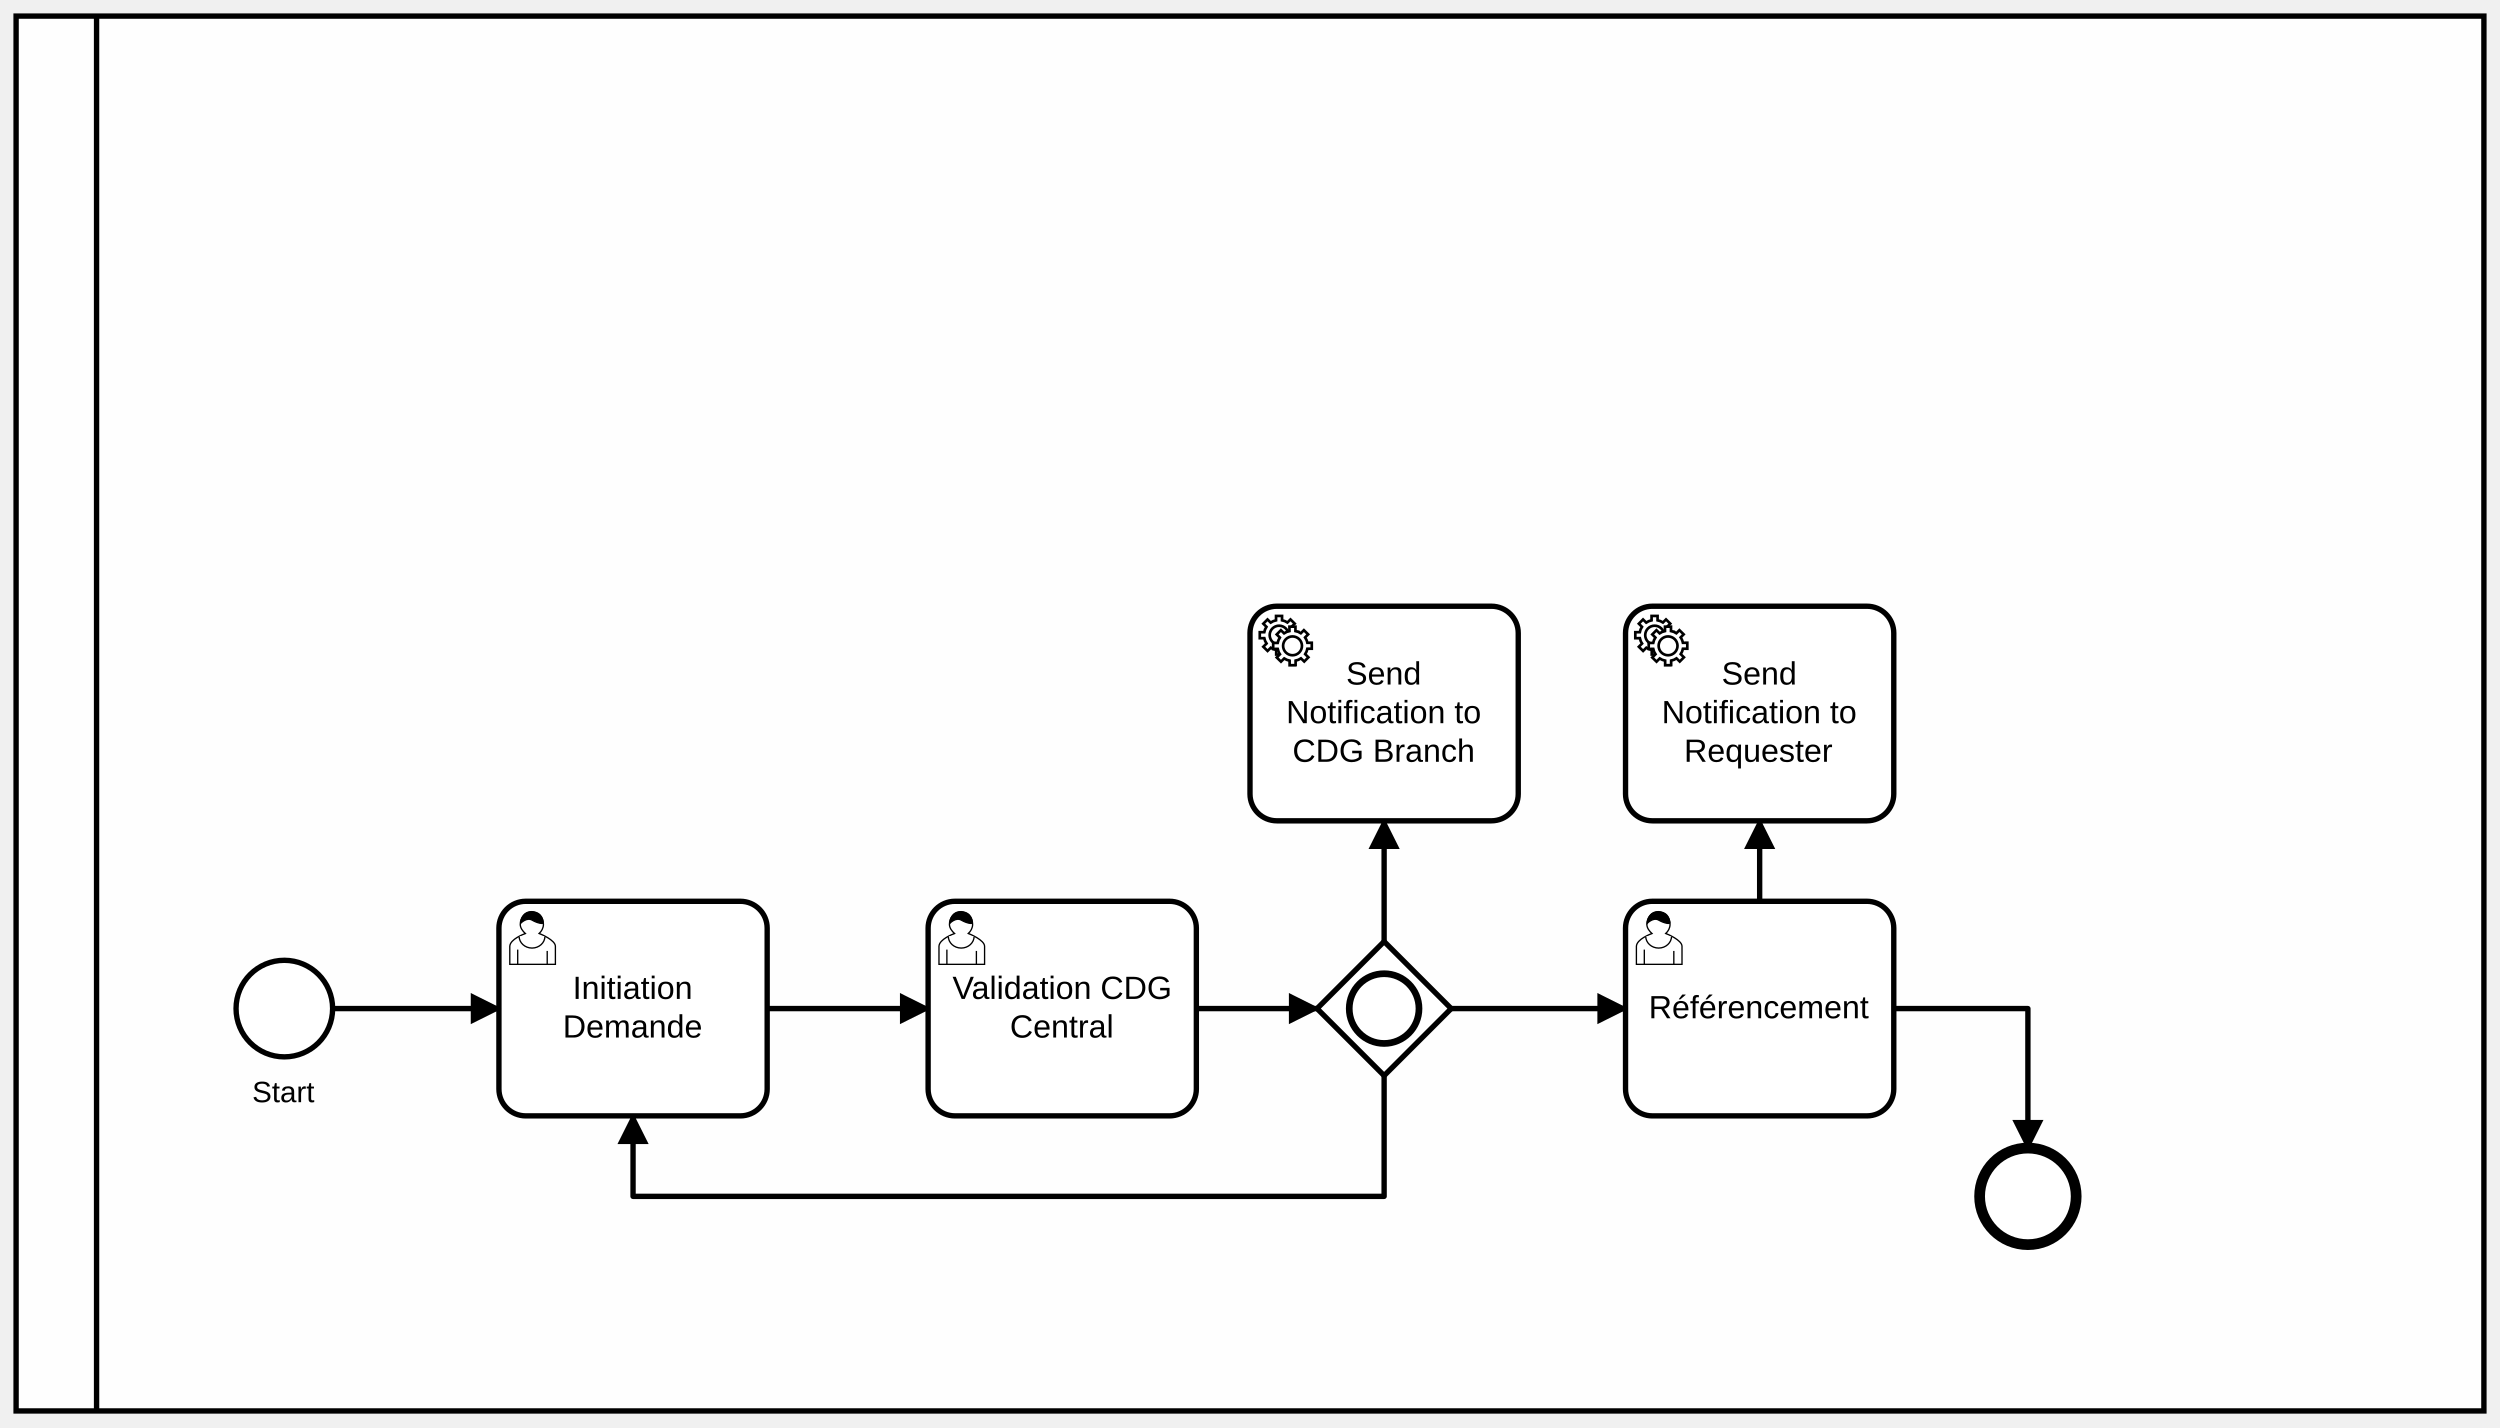
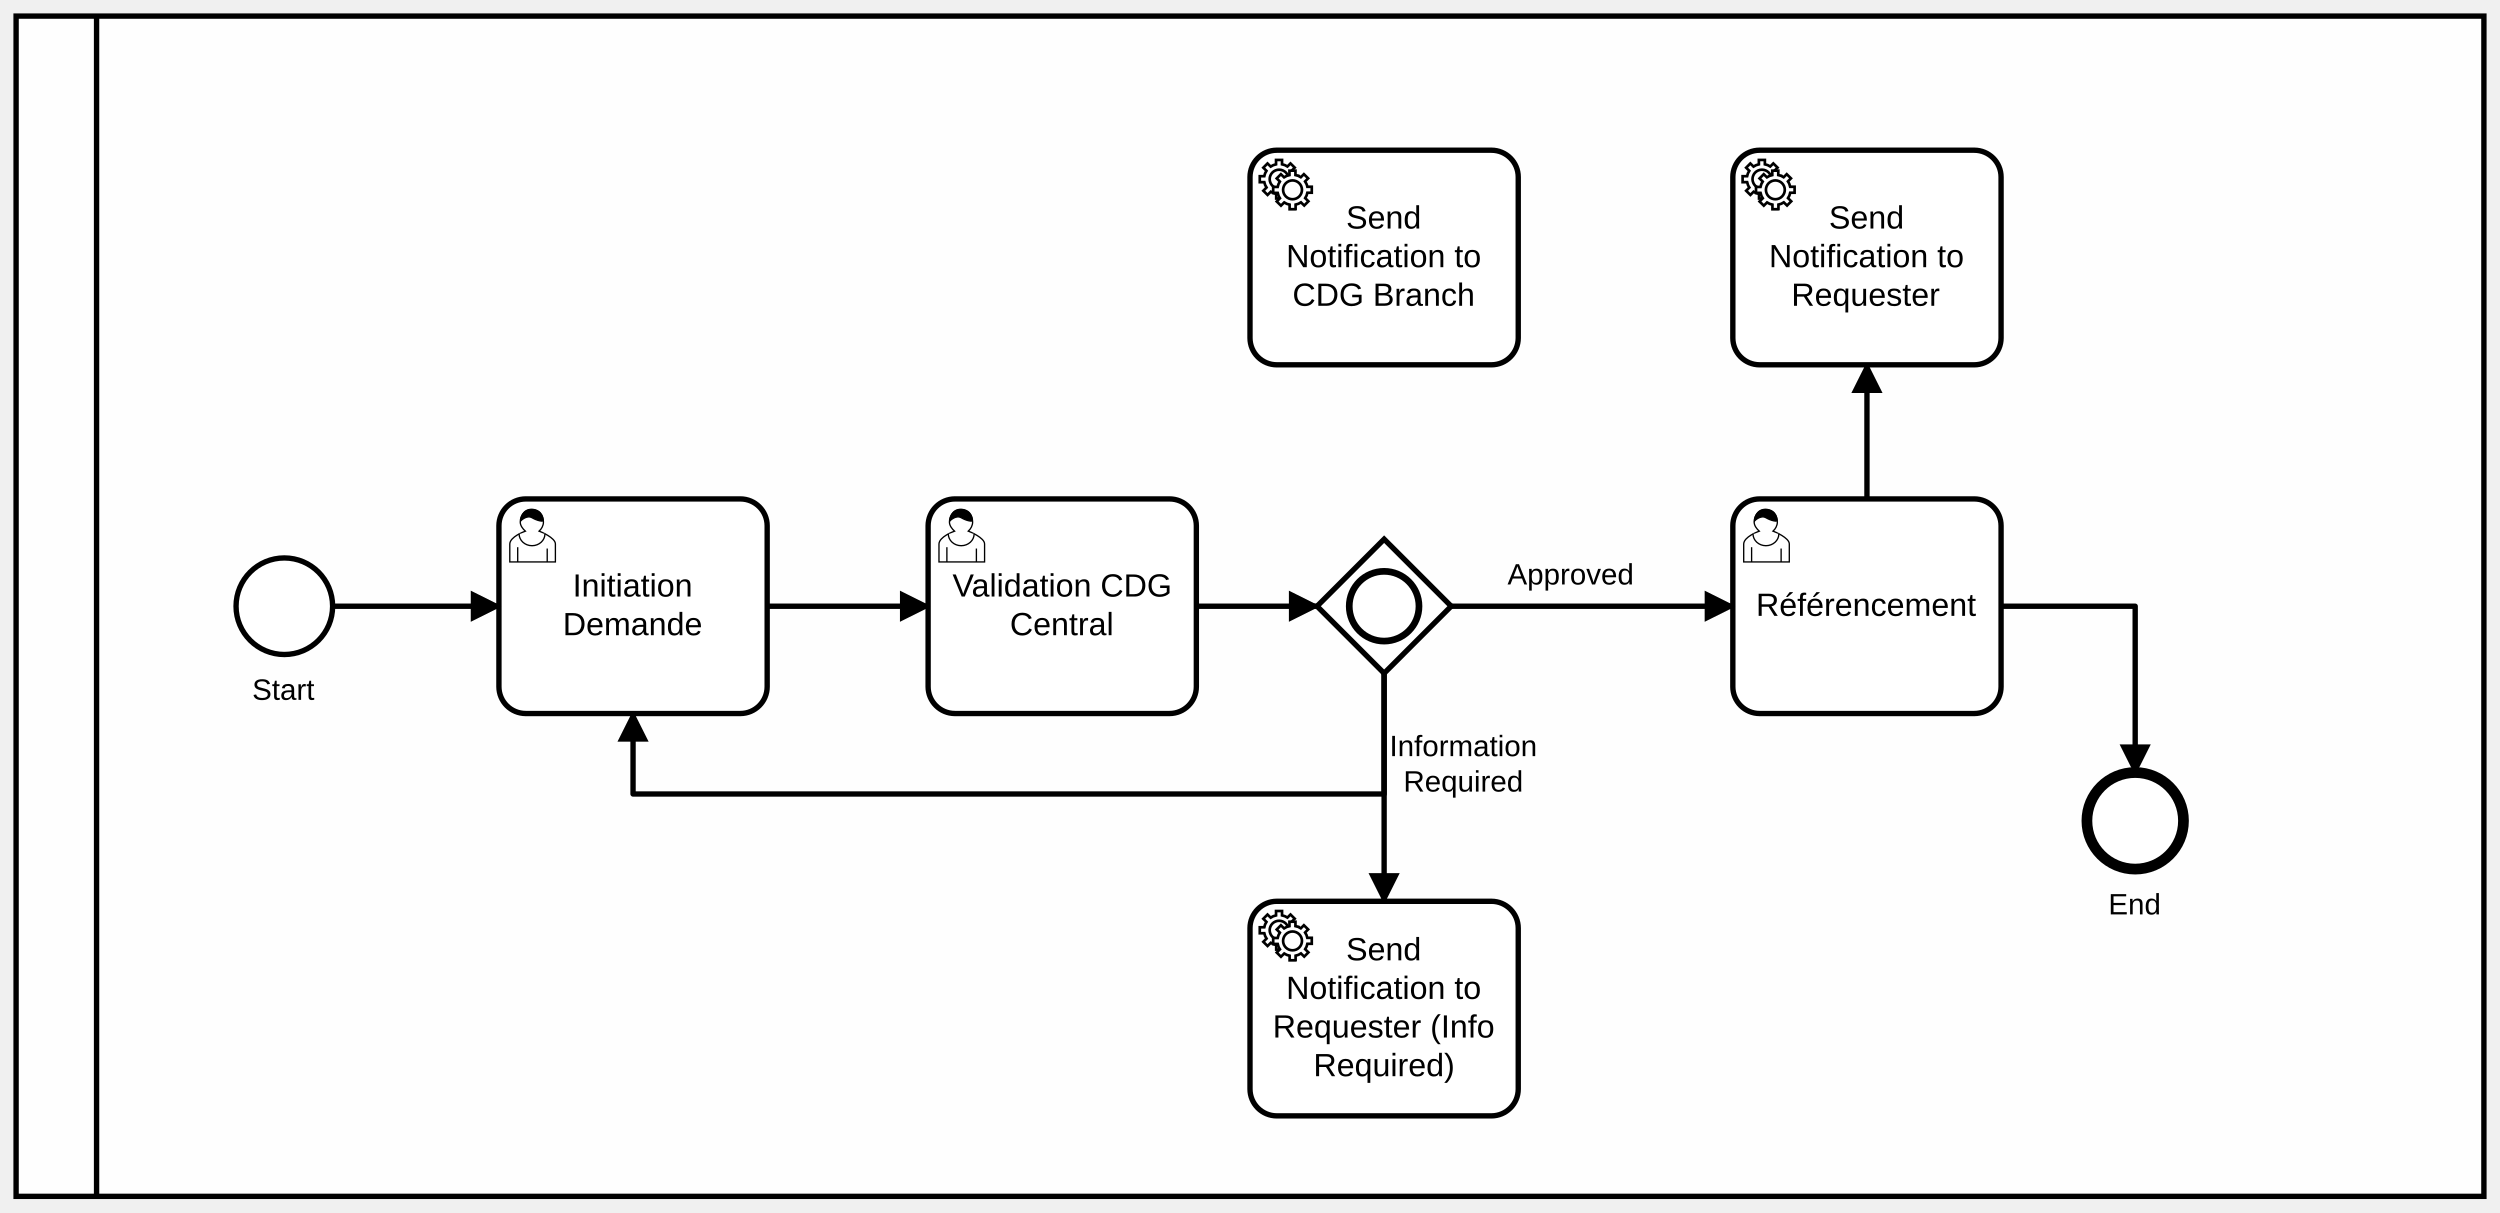
- <svg xmlns="http://www.w3.org/2000/svg" width="932" height="532" viewBox="214 34 932 532" version="1.1">
+ <svg xmlns="http://www.w3.org/2000/svg" width="932" height="452" viewBox="214 184 932 452" version="1.1">
  <defs>
-     <marker id="sequenceflow-end-white-black-2eirhhip8184z8drm7h9twgh2" viewBox="0 0 20 20" refX="11" refY="10" markerWidth="10" markerHeight="10" orient="auto">
+     <marker id="sequenceflow-end-white-black-02pfsnmc8n4466g0ffzdw44at" viewBox="0 0 20 20" refX="11" refY="10" markerWidth="10" markerHeight="10" orient="auto">
      <path d="M 1 5 L 11 10 L 1 15 Z" style="fill: black; stroke-width: 1px; stroke-linecap: round; stroke-dasharray: 10000, 1; stroke: black;" />
    </marker>
  </defs>
  <g class="djs-group">
-     <g class="djs-element djs-shape selected" data-element-id="Participant_17cgbb1" style="display: block;" transform="matrix(1 0 0 1 220 40)">
+     <g class="djs-element djs-shape" data-element-id="Participant_17cgbb1" style="display: block;" transform="matrix(1 0 0 1 220 190)">
      <g class="djs-visual">
-         <rect x="0" y="0" width="920" height="520" rx="0" ry="0" style="stroke: black; stroke-width: 2px; fill: white; fill-opacity: 0.95;" />
-         <polyline points="30,0 30,520 " style="fill: none; stroke: black; stroke-width: 2px;" />
-         <text lineHeight="1.2" class="djs-label" style="font-family: Arial, sans-serif; font-size: 12px; font-weight: normal; fill: black;" transform="matrix(-1.83697e-16 -1 1 -1.83697e-16 0 520)">
-           <tspan x="260" y="18.6" />
+         <rect x="0" y="0" width="920" height="440" rx="0" ry="0" style="stroke: black; stroke-width: 2px; fill: white; fill-opacity: 0.95;" />
+         <polyline points="30,0 30,440 " style="fill: none; stroke: black; stroke-width: 2px;" />
+         <text lineHeight="1.2" class="djs-label" style="font-family: Arial, sans-serif; font-size: 12px; font-weight: normal; fill: black;" transform="matrix(-1.83697e-16 -1 1 -1.83697e-16 0 440)">
+           <tspan x="220" y="18.6" />
        </text>
      </g>
-       <rect x="-6" y="-6" width="932" height="532" class="djs-outline" style="fill: none;" />
-       <rect class="djs-hit djs-hit-click-stroke" x="0" y="0" width="920" height="520" style="fill: none; stroke-opacity: 0; stroke: white; stroke-width: 15px;" />
-       <rect class="djs-hit djs-hit-all" x="0" y="0" width="30" height="520" style="fill: none; stroke-opacity: 0; stroke: white; stroke-width: 15px;" />
+       <rect class="djs-hit djs-hit-click-stroke" x="0" y="0" width="920" height="440" style="fill: none; stroke-opacity: 0; stroke: white; stroke-width: 15px;" />
+       <rect class="djs-hit djs-hit-all" x="0" y="0" width="30" height="440" style="fill: none; stroke-opacity: 0; stroke: white; stroke-width: 15px;" />
+       <rect x="-6" y="-6" width="932" height="452" class="djs-outline" style="fill: none;" />
    </g>
    <g class="djs-children">
      <g class="djs-group">
-         <g class="djs-element djs-connection" data-element-id="Flow_1dafotd" style="display: block;">
-           <g class="djs-visual">
-             <path d="m  730,385L730,340 " style="fill: none; stroke-width: 2px; stroke: black; stroke-linejoin: round; marker-end: url('#sequenceflow-end-white-black-2eirhhip8184z8drm7h9twgh2');" />
-           </g>
-           <polyline points="730,385 730,340 " class="djs-hit djs-hit-stroke" style="fill: none; stroke-opacity: 0; stroke: white; stroke-width: 15px;" />
-           <rect x="724" y="334" width="12" height="57" class="djs-outline" style="fill: none;" />
+         <g class="djs-element djs-connection" data-element-id="Flow_1w9wt3l" style="display: block;">
+           <g class="djs-visual">
+             <path d="m  730,435L730,520 " style="fill: none; stroke-width: 2px; stroke: black; stroke-linejoin: round; marker-end: url('#sequenceflow-end-white-black-02pfsnmc8n4466g0ffzdw44at');" />
+           </g>
+           <polyline points="730,435 730,520 " class="djs-hit djs-hit-stroke" style="fill: none; stroke-opacity: 0; stroke: white; stroke-width: 15px;" />
+           <rect x="724" y="429" width="12" height="97" class="djs-outline" style="fill: none;" />
        </g>
      </g>
      <g class="djs-group">
        <g class="djs-element djs-connection" data-element-id="Flow_0e4debm" style="display: block;">
          <g class="djs-visual">
-             <path d="m  870,370L870,340 " style="fill: none; stroke-width: 2px; stroke: black; stroke-linejoin: round; marker-end: url('#sequenceflow-end-white-black-2eirhhip8184z8drm7h9twgh2');" />
-           </g>
-           <polyline points="870,370 870,340 " class="djs-hit djs-hit-stroke" style="fill: none; stroke-opacity: 0; stroke: white; stroke-width: 15px;" />
-           <rect x="864" y="334" width="12" height="42" class="djs-outline" style="fill: none;" />
+             <path d="m  910,370L910,320 " style="fill: none; stroke-width: 2px; stroke: black; stroke-linejoin: round; marker-end: url('#sequenceflow-end-white-black-02pfsnmc8n4466g0ffzdw44at');" />
+           </g>
+           <polyline points="910,370 910,320 " class="djs-hit djs-hit-stroke" style="fill: none; stroke-opacity: 0; stroke: white; stroke-width: 15px;" />
+           <rect x="904" y="314" width="12" height="62" class="djs-outline" style="fill: none;" />
        </g>
      </g>
      <g class="djs-group">
        <g class="djs-element djs-connection" data-element-id="Flow_0gka79o" style="display: block;">
          <g class="djs-visual">
-             <path d="m  338,410L400,410 " style="fill: none; stroke-width: 2px; stroke: black; stroke-linejoin: round; marker-end: url('#sequenceflow-end-white-black-2eirhhip8184z8drm7h9twgh2');" />
+             <path d="m  338,410L400,410 " style="fill: none; stroke-width: 2px; stroke: black; stroke-linejoin: round; marker-end: url('#sequenceflow-end-white-black-02pfsnmc8n4466g0ffzdw44at');" />
          </g>
          <polyline points="338,410 400,410 " class="djs-hit djs-hit-stroke" style="fill: none; stroke-opacity: 0; stroke: white; stroke-width: 15px;" />
          <rect x="332" y="404" width="74" height="12" class="djs-outline" style="fill: none;" />
        </g>
      </g>
      <g class="djs-group">
        <g class="djs-element djs-connection" data-element-id="Flow_1smbkqr" style="display: block;">
          <g class="djs-visual">
-             <path d="m  500,410L560,410 " style="fill: none; stroke-width: 2px; stroke: black; stroke-linejoin: round; marker-end: url('#sequenceflow-end-white-black-2eirhhip8184z8drm7h9twgh2');" />
+             <path d="m  500,410L560,410 " style="fill: none; stroke-width: 2px; stroke: black; stroke-linejoin: round; marker-end: url('#sequenceflow-end-white-black-02pfsnmc8n4466g0ffzdw44at');" />
          </g>
          <polyline points="500,410 560,410 " class="djs-hit djs-hit-stroke" style="fill: none; stroke-opacity: 0; stroke: white; stroke-width: 15px;" />
          <rect x="494" y="404" width="72" height="12" class="djs-outline" style="fill: none;" />
        </g>
      </g>
      <g class="djs-group">
        <g class="djs-element djs-connection" data-element-id="Flow_047kumw" style="display: block;">
          <g class="djs-visual">
-             <path d="m  660,410L705,410 " style="fill: none; stroke-width: 2px; stroke: black; stroke-linejoin: round; marker-end: url('#sequenceflow-end-white-black-2eirhhip8184z8drm7h9twgh2');" />
+             <path d="m  660,410L705,410 " style="fill: none; stroke-width: 2px; stroke: black; stroke-linejoin: round; marker-end: url('#sequenceflow-end-white-black-02pfsnmc8n4466g0ffzdw44at');" />
          </g>
          <polyline points="660,410 705,410 " class="djs-hit djs-hit-stroke" style="fill: none; stroke-opacity: 0; stroke: white; stroke-width: 15px;" />
          <rect x="654" y="404" width="57" height="12" class="djs-outline" style="fill: none;" />
        </g>
      </g>
      <g class="djs-group">
        <g class="djs-element djs-connection" data-element-id="Flow_CDG_Refuse" style="display: block;">
          <g class="djs-visual">
-             <path d="m  730,435L730,480 L450,480 L450,450 " style="fill: none; stroke-width: 2px; stroke: black; stroke-linejoin: round; marker-end: url('#sequenceflow-end-white-black-2eirhhip8184z8drm7h9twgh2');" />
+             <path d="m  730,435L730,480 L450,480 L450,450 " style="fill: none; stroke-width: 2px; stroke: black; stroke-linejoin: round; marker-end: url('#sequenceflow-end-white-black-02pfsnmc8n4466g0ffzdw44at');" />
          </g>
          <polyline points="730,435 730,480 450,480 450,450 " class="djs-hit djs-hit-stroke" style="fill: none; stroke-opacity: 0; stroke: white; stroke-width: 15px;" />
          <rect x="444" y="429" width="292" height="57" class="djs-outline" style="fill: none;" />
        </g>
      </g>
      <g class="djs-group">
        <g class="djs-element djs-connection" data-element-id="Flow_CDG_Validate" style="display: block;">
          <g class="djs-visual">
-             <path d="m  755,410L820,410 " style="fill: none; stroke-width: 2px; stroke: black; stroke-linejoin: round; marker-end: url('#sequenceflow-end-white-black-2eirhhip8184z8drm7h9twgh2');" />
-           </g>
-           <polyline points="755,410 820,410 " class="djs-hit djs-hit-stroke" style="fill: none; stroke-opacity: 0; stroke: white; stroke-width: 15px;" />
-           <rect x="749" y="404" width="77" height="12" class="djs-outline" style="fill: none;" />
+             <path d="m  755,410L860,410 " style="fill: none; stroke-width: 2px; stroke: black; stroke-linejoin: round; marker-end: url('#sequenceflow-end-white-black-02pfsnmc8n4466g0ffzdw44at');" />
+           </g>
+           <polyline points="755,410 860,410 " class="djs-hit djs-hit-stroke" style="fill: none; stroke-opacity: 0; stroke: white; stroke-width: 15px;" />
+           <rect x="749" y="404" width="117" height="12" class="djs-outline" style="fill: none;" />
        </g>
      </g>
      <g class="djs-group">
        <g class="djs-element djs-connection" data-element-id="Flow_1xyh8t5" style="display: block;">
          <g class="djs-visual">
-             <path d="m  920,410L970,410 L970,462 " style="fill: none; stroke-width: 2px; stroke: black; stroke-linejoin: round; marker-end: url('#sequenceflow-end-white-black-2eirhhip8184z8drm7h9twgh2');" />
-           </g>
-           <polyline points="920,410 970,410 970,462 " class="djs-hit djs-hit-stroke" style="fill: none; stroke-opacity: 0; stroke: white; stroke-width: 15px;" />
-           <rect x="914" y="404" width="62" height="64" class="djs-outline" style="fill: none;" />
+             <path d="m  960,410L1010,410 L1010,472 " style="fill: none; stroke-width: 2px; stroke: black; stroke-linejoin: round; marker-end: url('#sequenceflow-end-white-black-02pfsnmc8n4466g0ffzdw44at');" />
+           </g>
+           <polyline points="960,410 1010,410 1010,472 " class="djs-hit djs-hit-stroke" style="fill: none; stroke-opacity: 0; stroke: white; stroke-width: 15px;" />
+           <rect x="954" y="404" width="62" height="74" class="djs-outline" style="fill: none;" />
        </g>
      </g>
      <g class="djs-group">
        <g class="djs-element djs-shape" data-element-id="StartEvent_1" style="display: block;" transform="matrix(1 0 0 1 302 392)">
          <g class="djs-visual">
            <circle cx="18" cy="18" r="18" style="stroke: black; stroke-width: 2px; fill: white; fill-opacity: 0.95;" />
          </g>
          <rect class="djs-hit djs-hit-all" x="0" y="0" width="36" height="36" style="fill: none; stroke-opacity: 0; stroke: white; stroke-width: 15px;" />
          <rect x="-6" y="-6" width="48" height="48" class="djs-outline" style="fill: none;" />
        </g>
      </g>
      <g class="djs-group">
        <g class="djs-element djs-shape" data-element-id="StartEvent_1_label" style="display: block;" transform="matrix(1 0 0 1 308 435)">
          <g class="djs-visual">
            <text lineHeight="1.2" class="djs-label" style="font-family: Arial, sans-serif; font-size: 11px; font-weight: normal; fill: black;">
              <tspan x="0" y="9.9">Start</tspan>
            </text>
          </g>
          <rect class="djs-hit djs-hit-all" x="0" y="0" width="25" height="14" style="fill: none; stroke-opacity: 0; stroke: white; stroke-width: 15px;" />
          <rect x="-6" y="-6" width="37" height="26" class="djs-outline" style="fill: none;" />
        </g>
      </g>
      <g class="djs-group">
-         <g class="djs-element djs-shape" data-element-id="UserTask_Init_Request" style="display: block;" transform="matrix(1 0 0 1 400 370)">
+         <g class="djs-element djs-shape selected" data-element-id="UserTask_Init_Request" style="display: block;" transform="matrix(1 0 0 1 400 370)">
          <g class="djs-visual">
            <rect x="0" y="0" width="100" height="80" rx="10" ry="10" style="stroke: black; stroke-width: 2px; fill: white; fill-opacity: 0.95;" />
            <text lineHeight="1.2" class="djs-label" style="font-family: Arial, sans-serif; font-size: 12px; font-weight: normal; fill: black;">
              <tspan x="27.489" y="36.4">Initiation </tspan>
              <tspan x="23.821" y="50.8">Demande</tspan>
            </text>
            <path d="m 15,12 c 0.909,-0.845 1.594,-2.049 1.594,-3.385 0,-2.554 -1.805,-4.622 -4.357,-4.622 -2.552,0 -4.288,2.068 -4.288,4.622 0,1.348 0.974,2.562 1.896,3.405 -0.529,0.187 -5.669,2.097 -5.794,4.756 v 6.718 h 17 v -6.718 c 0,-2.298 -5.528,-4.595 -6.051,-4.776 zm -8,6 l 0,5.5 m 11,0 l 0,-5" style="fill: white; stroke-width: 0.5px; stroke: black;" />
            <path d="m 15,12 m 2.162,1.009 c 0,2.447 -2.158,4.431 -4.821,4.431 -2.665,0 -4.822,-1.981 -4.822,-4.431 " style="fill: white; stroke-width: 0.5px; stroke: black;" />
            <path d="m 15,12 m -6.9,-3.80 c 0,0 2.251,-2.358 4.274,-1.177 2.024,1.181 4.221,1.537 4.124,0.965 -0.098,-0.57 -0.117,-3.791 -4.191,-4.136 -3.575,0.001 -4.208,3.367 -4.207,4.348 z" style="fill: black; stroke-width: 0.5px; stroke: black;" />
          </g>
          <rect class="djs-hit djs-hit-all" x="0" y="0" width="100" height="80" style="fill: none; stroke-opacity: 0; stroke: white; stroke-width: 15px;" />
          <rect x="-6" y="-6" width="112" height="92" class="djs-outline" style="fill: none;" />
        </g>
      </g>
      <g class="djs-group">
        <g class="djs-element djs-shape" data-element-id="UserTask_Validation_CDG_Central" style="display: block;" transform="matrix(1 0 0 1 560 370)">
          <g class="djs-visual">
            <rect x="0" y="0" width="100" height="80" rx="10" ry="10" style="stroke: black; stroke-width: 2px; fill: white; fill-opacity: 0.95;" />
            <text lineHeight="1.2" class="djs-label" style="font-family: Arial, sans-serif; font-size: 12px; font-weight: normal; fill: black;">
              <tspan x="9.086" y="36.4">Validation CDG </tspan>
              <tspan x="30.491" y="50.8">Central</tspan>
            </text>
            <path d="m 15,12 c 0.909,-0.845 1.594,-2.049 1.594,-3.385 0,-2.554 -1.805,-4.622 -4.357,-4.622 -2.552,0 -4.288,2.068 -4.288,4.622 0,1.348 0.974,2.562 1.896,3.405 -0.529,0.187 -5.669,2.097 -5.794,4.756 v 6.718 h 17 v -6.718 c 0,-2.298 -5.528,-4.595 -6.051,-4.776 zm -8,6 l 0,5.5 m 11,0 l 0,-5" style="fill: white; stroke-width: 0.5px; stroke: black;" />
            <path d="m 15,12 m 2.162,1.009 c 0,2.447 -2.158,4.431 -4.821,4.431 -2.665,0 -4.822,-1.981 -4.822,-4.431 " style="fill: white; stroke-width: 0.5px; stroke: black;" />
            <path d="m 15,12 m -6.9,-3.80 c 0,0 2.251,-2.358 4.274,-1.177 2.024,1.181 4.221,1.537 4.124,0.965 -0.098,-0.57 -0.117,-3.791 -4.191,-4.136 -3.575,0.001 -4.208,3.367 -4.207,4.348 z" style="fill: black; stroke-width: 0.5px; stroke: black;" />
          </g>
          <rect class="djs-hit djs-hit-all" x="0" y="0" width="100" height="80" style="fill: none; stroke-opacity: 0; stroke: white; stroke-width: 15px;" />
          <rect x="-6" y="-6" width="112" height="92" class="djs-outline" style="fill: none;" />
        </g>
      </g>
      <g class="djs-group">
        <g class="djs-element djs-shape" data-element-id="Gateway_08o9832" style="display: block;" transform="matrix(1 0 0 1 705 385)">
          <g class="djs-visual">
            <polygon points="25,0 50,25 25,50 0,25" style="stroke: black; stroke-width: 2px; fill: white; fill-opacity: 0.95;" />
            <circle cx="25" cy="25" r="13" style="stroke: black; stroke-width: 2.5px; fill: white;" />
          </g>
          <rect class="djs-hit djs-hit-all" x="0" y="0" width="50" height="50" style="fill: none; stroke-opacity: 0; stroke: white; stroke-width: 15px;" />
          <rect x="-6" y="-6" width="62" height="62" class="djs-outline" style="fill: none;" />
        </g>
      </g>
      <g class="djs-group">
-         <g class="djs-element djs-shape" data-element-id="Event_0iowv6z" style="display: block;" transform="matrix(1 0 0 1 952 462)">
-           <g class="djs-visual">
-             <circle cx="18" cy="18" r="18" style="stroke: black; stroke-width: 4px; fill: white; fill-opacity: 0.95;" />
-           </g>
-           <rect class="djs-hit djs-hit-all" x="0" y="0" width="36" height="36" style="fill: none; stroke-opacity: 0; stroke: white; stroke-width: 15px;" />
-           <rect x="-6" y="-6" width="48" height="48" class="djs-outline" style="fill: none;" />
-         </g>
-       </g>
-       <g class="djs-group">
-         <g class="djs-element djs-shape" data-element-id="UserTask_Ref" style="display: block;" transform="matrix(1 0 0 1 820 370)">
+         <g class="djs-element djs-shape" data-element-id="sendCdgBranchNotification" style="display: block;" transform="matrix(1 0 0 1 680 240)">
+           <g class="djs-visual">
+             <rect x="0" y="0" width="100" height="80" rx="10" ry="10" style="stroke: black; stroke-width: 2px; fill: white; fill-opacity: 0.95;" />
+             <text lineHeight="1.2" class="djs-label" style="font-family: Arial, sans-serif; font-size: 12px; font-weight: normal; fill: black;">
+               <tspan x="35.824" y="29.2">Send </tspan>
+               <tspan x="13.485" y="43.6">Notification to </tspan>
+               <tspan x="15.826" y="58">CDG Branch</tspan>
+             </text>
+             <path d="m 12,18 v -1.713 c 0.352,-0.07 0.704,-0.178 1.048,-0.321 0.344,-0.145 0.666,-0.321 0.966,-0.521 l 1.194,1.18 1.567,-1.577 -1.195,-1.18 c 0.403,-0.614 0.683,-1.299 0.825,-2.018 l 1.622,-0.01 v -2.22 l -1.637,0.01 c -0.073,-0.352 -0.178,-0.7 -0.324,-1.044 -0.145,-0.344 -0.321,-0.664 -0.523,-0.962 l 1.131,-1.136 -1.583,-1.563 -1.13,1.136 c -0.614,-0.401 -1.303,-0.681 -2.023,-0.822 l 0.009,-1.619 h -2.241 l 0.004,1.631 c -0.354,0.074 -0.705,0.18 -1.05,0.324 -0.344,0.144 -0.665,0.321 -0.964,0.52 l -1.17,-1.158 -1.567,1.579 1.168,1.157 c -0.403,0.613 -0.683,1.298 -0.825,2.017 l -1.659,0.003 v 2.222 l 1.672,-0.006 c 0.073,0.351 0.18,0.702 0.324,1.045 0.145,0.344 0.321,0.664 0.523,0.961 l -1.199,1.197 1.584,1.56 1.196,-1.193 c 0.614,0.403 1.303,0.682 2.023,0.823 l 7.19e-4,1.699 h 2.227 z m 0.221,-3.996 c -1.789,0.75 -3.858,-0.093 -4.61,-1.874 -0.752,-1.783 0.091,-3.846 1.88,-4.596 1.788,-0.749 3.857,0.093 4.609,1.874 0.752,1.782 -0.091,3.846 -1.88,4.596 z" style="fill: white; stroke-width: 1px; stroke: black;" />
+             <path d="m 17.2,18 c -1.789,0.75 -3.858,-0.093 -4.61,-1.874 -0.752,-1.783 0.091,-3.846 1.88,-4.596 1.788,-0.749 3.857,0.093 4.609,1.874 0.752,1.782 -0.091,3.846 -1.88,4.596 z" style="fill: white; stroke-width: 0px; stroke: black;" />
+             <path d="m 17,22 v -1.713 c 0.352,-0.07 0.704,-0.178 1.048,-0.321 0.344,-0.145 0.666,-0.321 0.966,-0.521 l 1.194,1.18 1.567,-1.577 -1.195,-1.18 c 0.403,-0.614 0.683,-1.299 0.825,-2.018 l 1.622,-0.01 v -2.22 l -1.637,0.01 c -0.073,-0.352 -0.178,-0.7 -0.324,-1.044 -0.145,-0.344 -0.321,-0.664 -0.523,-0.962 l 1.131,-1.136 -1.583,-1.563 -1.13,1.136 c -0.614,-0.401 -1.303,-0.681 -2.023,-0.822 l 0.009,-1.619 h -2.241 l 0.004,1.631 c -0.354,0.074 -0.705,0.18 -1.05,0.324 -0.344,0.144 -0.665,0.321 -0.964,0.52 l -1.17,-1.158 -1.567,1.579 1.168,1.157 c -0.403,0.613 -0.683,1.298 -0.825,2.017 l -1.659,0.003 v 2.222 l 1.672,-0.006 c 0.073,0.351 0.18,0.702 0.324,1.045 0.145,0.344 0.321,0.664 0.523,0.961 l -1.199,1.197 1.584,1.56 1.196,-1.193 c 0.614,0.403 1.303,0.682 2.023,0.823 l 7.19e-4,1.699 h 2.227 z m 0.221,-3.996 c -1.789,0.75 -3.858,-0.093 -4.61,-1.874 -0.752,-1.783 0.091,-3.846 1.88,-4.596 1.788,-0.749 3.857,0.093 4.609,1.874 0.752,1.782 -0.091,3.846 -1.88,4.596 z" style="fill: white; stroke-width: 1px; stroke: black;" />
+           </g>
+           <rect class="djs-hit djs-hit-all" x="0" y="0" width="100" height="80" style="fill: none; stroke-opacity: 0; stroke: white; stroke-width: 15px;" />
+           <rect x="-6" y="-6" width="112" height="92" class="djs-outline" style="fill: none;" />
+         </g>
+       </g>
+       <g class="djs-group">
+         <g class="djs-element djs-shape" data-element-id="sendRequesterNotification" style="display: block;" transform="matrix(1 0 0 1 860 240)">
+           <g class="djs-visual">
+             <rect x="0" y="0" width="100" height="80" rx="10" ry="10" style="stroke: black; stroke-width: 2px; fill: white; fill-opacity: 0.95;" />
+             <text lineHeight="1.2" class="djs-label" style="font-family: Arial, sans-serif; font-size: 12px; font-weight: normal; fill: black;">
+               <tspan x="35.824" y="29.2">Send </tspan>
+               <tspan x="13.485" y="43.6">Notification to </tspan>
+               <tspan x="21.815" y="58">Requester</tspan>
+             </text>
+             <path d="m 12,18 v -1.713 c 0.352,-0.07 0.704,-0.178 1.048,-0.321 0.344,-0.145 0.666,-0.321 0.966,-0.521 l 1.194,1.18 1.567,-1.577 -1.195,-1.18 c 0.403,-0.614 0.683,-1.299 0.825,-2.018 l 1.622,-0.01 v -2.22 l -1.637,0.01 c -0.073,-0.352 -0.178,-0.7 -0.324,-1.044 -0.145,-0.344 -0.321,-0.664 -0.523,-0.962 l 1.131,-1.136 -1.583,-1.563 -1.13,1.136 c -0.614,-0.401 -1.303,-0.681 -2.023,-0.822 l 0.009,-1.619 h -2.241 l 0.004,1.631 c -0.354,0.074 -0.705,0.18 -1.05,0.324 -0.344,0.144 -0.665,0.321 -0.964,0.52 l -1.17,-1.158 -1.567,1.579 1.168,1.157 c -0.403,0.613 -0.683,1.298 -0.825,2.017 l -1.659,0.003 v 2.222 l 1.672,-0.006 c 0.073,0.351 0.18,0.702 0.324,1.045 0.145,0.344 0.321,0.664 0.523,0.961 l -1.199,1.197 1.584,1.56 1.196,-1.193 c 0.614,0.403 1.303,0.682 2.023,0.823 l 7.19e-4,1.699 h 2.227 z m 0.221,-3.996 c -1.789,0.75 -3.858,-0.093 -4.61,-1.874 -0.752,-1.783 0.091,-3.846 1.88,-4.596 1.788,-0.749 3.857,0.093 4.609,1.874 0.752,1.782 -0.091,3.846 -1.88,4.596 z" style="fill: white; stroke-width: 1px; stroke: black;" />
+             <path d="m 17.2,18 c -1.789,0.75 -3.858,-0.093 -4.61,-1.874 -0.752,-1.783 0.091,-3.846 1.88,-4.596 1.788,-0.749 3.857,0.093 4.609,1.874 0.752,1.782 -0.091,3.846 -1.88,4.596 z" style="fill: white; stroke-width: 0px; stroke: black;" />
+             <path d="m 17,22 v -1.713 c 0.352,-0.07 0.704,-0.178 1.048,-0.321 0.344,-0.145 0.666,-0.321 0.966,-0.521 l 1.194,1.18 1.567,-1.577 -1.195,-1.18 c 0.403,-0.614 0.683,-1.299 0.825,-2.018 l 1.622,-0.01 v -2.22 l -1.637,0.01 c -0.073,-0.352 -0.178,-0.7 -0.324,-1.044 -0.145,-0.344 -0.321,-0.664 -0.523,-0.962 l 1.131,-1.136 -1.583,-1.563 -1.13,1.136 c -0.614,-0.401 -1.303,-0.681 -2.023,-0.822 l 0.009,-1.619 h -2.241 l 0.004,1.631 c -0.354,0.074 -0.705,0.18 -1.05,0.324 -0.344,0.144 -0.665,0.321 -0.964,0.52 l -1.17,-1.158 -1.567,1.579 1.168,1.157 c -0.403,0.613 -0.683,1.298 -0.825,2.017 l -1.659,0.003 v 2.222 l 1.672,-0.006 c 0.073,0.351 0.18,0.702 0.324,1.045 0.145,0.344 0.321,0.664 0.523,0.961 l -1.199,1.197 1.584,1.56 1.196,-1.193 c 0.614,0.403 1.303,0.682 2.023,0.823 l 7.19e-4,1.699 h 2.227 z m 0.221,-3.996 c -1.789,0.75 -3.858,-0.093 -4.61,-1.874 -0.752,-1.783 0.091,-3.846 1.88,-4.596 1.788,-0.749 3.857,0.093 4.609,1.874 0.752,1.782 -0.091,3.846 -1.88,4.596 z" style="fill: white; stroke-width: 1px; stroke: black;" />
+           </g>
+           <rect class="djs-hit djs-hit-all" x="0" y="0" width="100" height="80" style="fill: none; stroke-opacity: 0; stroke: white; stroke-width: 15px;" />
+           <rect x="-6" y="-6" width="112" height="92" class="djs-outline" style="fill: none;" />
+         </g>
+       </g>
+       <g class="djs-group">
+         <g class="djs-element djs-shape" data-element-id="UserTask_Ref" style="display: block;" transform="matrix(1 0 0 1 860 370)">
          <g class="djs-visual">
            <rect x="0" y="0" width="100" height="80" rx="10" ry="10" style="stroke: black; stroke-width: 2px; fill: white; fill-opacity: 0.95;" />
            <text lineHeight="1.2" class="djs-label" style="font-family: Arial, sans-serif; font-size: 12px; font-weight: normal; fill: black;">
              <tspan x="8.646" y="43.6">Référencement</tspan>
            </text>
            <path d="m 15,12 c 0.909,-0.845 1.594,-2.049 1.594,-3.385 0,-2.554 -1.805,-4.622 -4.357,-4.622 -2.552,0 -4.288,2.068 -4.288,4.622 0,1.348 0.974,2.562 1.896,3.405 -0.529,0.187 -5.669,2.097 -5.794,4.756 v 6.718 h 17 v -6.718 c 0,-2.298 -5.528,-4.595 -6.051,-4.776 zm -8,6 l 0,5.5 m 11,0 l 0,-5" style="fill: white; stroke-width: 0.5px; stroke: black;" />
            <path d="m 15,12 m 2.162,1.009 c 0,2.447 -2.158,4.431 -4.821,4.431 -2.665,0 -4.822,-1.981 -4.822,-4.431 " style="fill: white; stroke-width: 0.5px; stroke: black;" />
            <path d="m 15,12 m -6.9,-3.80 c 0,0 2.251,-2.358 4.274,-1.177 2.024,1.181 4.221,1.537 4.124,0.965 -0.098,-0.57 -0.117,-3.791 -4.191,-4.136 -3.575,0.001 -4.208,3.367 -4.207,4.348 z" style="fill: black; stroke-width: 0.5px; stroke: black;" />
          </g>
          <rect class="djs-hit djs-hit-all" x="0" y="0" width="100" height="80" style="fill: none; stroke-opacity: 0; stroke: white; stroke-width: 15px;" />
          <rect x="-6" y="-6" width="112" height="92" class="djs-outline" style="fill: none;" />
        </g>
      </g>
      <g class="djs-group">
-         <g class="djs-element djs-shape" data-element-id="sendRequesterNotification" style="display: block;" transform="matrix(1 0 0 1 820 260)">
-           <g class="djs-visual">
-             <rect x="0" y="0" width="100" height="80" rx="10" ry="10" style="stroke: black; stroke-width: 2px; fill: white; fill-opacity: 0.95;" />
-             <text lineHeight="1.2" class="djs-label" style="font-family: Arial, sans-serif; font-size: 12px; font-weight: normal; fill: black;">
-               <tspan x="35.824" y="29.2">Send </tspan>
-               <tspan x="13.485" y="43.6">Notification to </tspan>
-               <tspan x="21.815" y="58">Requester</tspan>
+         <g class="djs-element djs-shape" data-element-id="Event_0iowv6z" style="display: block;" transform="matrix(1 0 0 1 992 472)">
+           <g class="djs-visual">
+             <circle cx="18" cy="18" r="18" style="stroke: black; stroke-width: 4px; fill: white; fill-opacity: 0.95;" />
+           </g>
+           <rect class="djs-hit djs-hit-all" x="0" y="0" width="36" height="36" style="fill: none; stroke-opacity: 0; stroke: white; stroke-width: 15px;" />
+           <rect x="-6" y="-6" width="48" height="48" class="djs-outline" style="fill: none;" />
+         </g>
+       </g>
+       <g class="djs-group">
+         <g class="djs-element djs-shape" data-element-id="Event_0iowv6z_label" style="display: block;" transform="matrix(1 0 0 1 1000 515)">
+           <g class="djs-visual">
+             <text lineHeight="1.2" class="djs-label" style="font-family: Arial, sans-serif; font-size: 11px; font-weight: normal; fill: black;">
+               <tspan x="0" y="9.9">End</tspan>
+             </text>
+           </g>
+           <rect class="djs-hit djs-hit-all" x="0" y="0" width="20" height="14" style="fill: none; stroke-opacity: 0; stroke: white; stroke-width: 15px;" />
+           <rect x="-6" y="-6" width="32" height="26" class="djs-outline" style="fill: none;" />
+         </g>
+       </g>
+       <g class="djs-group">
+         <g class="djs-element djs-shape" data-element-id="sendRequesterNotifDecline" style="display: block;" transform="matrix(1 0 0 1 680 520)">
+           <g class="djs-visual">
+             <rect x="0" y="0" width="100" height="80" rx="10" ry="10" style="stroke: black; stroke-width: 2px; fill: white; fill-opacity: 0.95;" />
+             <text lineHeight="1.2" class="djs-label" style="font-family: Arial, sans-serif; font-size: 12px; font-weight: normal; fill: black;">
+               <tspan x="35.824" y="22">Send </tspan>
+               <tspan x="13.485" y="36.4">Notification to </tspan>
+               <tspan x="8.481" y="50.8">Requester (Info </tspan>
+               <tspan x="23.648" y="65.2">Required)</tspan>
            </text>
            <path d="m 12,18 v -1.713 c 0.352,-0.07 0.704,-0.178 1.048,-0.321 0.344,-0.145 0.666,-0.321 0.966,-0.521 l 1.194,1.18 1.567,-1.577 -1.195,-1.18 c 0.403,-0.614 0.683,-1.299 0.825,-2.018 l 1.622,-0.01 v -2.22 l -1.637,0.01 c -0.073,-0.352 -0.178,-0.7 -0.324,-1.044 -0.145,-0.344 -0.321,-0.664 -0.523,-0.962 l 1.131,-1.136 -1.583,-1.563 -1.13,1.136 c -0.614,-0.401 -1.303,-0.681 -2.023,-0.822 l 0.009,-1.619 h -2.241 l 0.004,1.631 c -0.354,0.074 -0.705,0.18 -1.05,0.324 -0.344,0.144 -0.665,0.321 -0.964,0.52 l -1.17,-1.158 -1.567,1.579 1.168,1.157 c -0.403,0.613 -0.683,1.298 -0.825,2.017 l -1.659,0.003 v 2.222 l 1.672,-0.006 c 0.073,0.351 0.18,0.702 0.324,1.045 0.145,0.344 0.321,0.664 0.523,0.961 l -1.199,1.197 1.584,1.56 1.196,-1.193 c 0.614,0.403 1.303,0.682 2.023,0.823 l 7.19e-4,1.699 h 2.227 z m 0.221,-3.996 c -1.789,0.75 -3.858,-0.093 -4.61,-1.874 -0.752,-1.783 0.091,-3.846 1.88,-4.596 1.788,-0.749 3.857,0.093 4.609,1.874 0.752,1.782 -0.091,3.846 -1.88,4.596 z" style="fill: white; stroke-width: 1px; stroke: black;" />
            <path d="m 17.2,18 c -1.789,0.75 -3.858,-0.093 -4.61,-1.874 -0.752,-1.783 0.091,-3.846 1.88,-4.596 1.788,-0.749 3.857,0.093 4.609,1.874 0.752,1.782 -0.091,3.846 -1.88,4.596 z" style="fill: white; stroke-width: 0px; stroke: black;" />
            <path d="m 17,22 v -1.713 c 0.352,-0.07 0.704,-0.178 1.048,-0.321 0.344,-0.145 0.666,-0.321 0.966,-0.521 l 1.194,1.18 1.567,-1.577 -1.195,-1.18 c 0.403,-0.614 0.683,-1.299 0.825,-2.018 l 1.622,-0.01 v -2.22 l -1.637,0.01 c -0.073,-0.352 -0.178,-0.7 -0.324,-1.044 -0.145,-0.344 -0.321,-0.664 -0.523,-0.962 l 1.131,-1.136 -1.583,-1.563 -1.13,1.136 c -0.614,-0.401 -1.303,-0.681 -2.023,-0.822 l 0.009,-1.619 h -2.241 l 0.004,1.631 c -0.354,0.074 -0.705,0.18 -1.05,0.324 -0.344,0.144 -0.665,0.321 -0.964,0.52 l -1.17,-1.158 -1.567,1.579 1.168,1.157 c -0.403,0.613 -0.683,1.298 -0.825,2.017 l -1.659,0.003 v 2.222 l 1.672,-0.006 c 0.073,0.351 0.18,0.702 0.324,1.045 0.145,0.344 0.321,0.664 0.523,0.961 l -1.199,1.197 1.584,1.56 1.196,-1.193 c 0.614,0.403 1.303,0.682 2.023,0.823 l 7.19e-4,1.699 h 2.227 z m 0.221,-3.996 c -1.789,0.75 -3.858,-0.093 -4.61,-1.874 -0.752,-1.783 0.091,-3.846 1.88,-4.596 1.788,-0.749 3.857,0.093 4.609,1.874 0.752,1.782 -0.091,3.846 -1.88,4.596 z" style="fill: white; stroke-width: 1px; stroke: black;" />
          </g>
          <rect class="djs-hit djs-hit-all" x="0" y="0" width="100" height="80" style="fill: none; stroke-opacity: 0; stroke: white; stroke-width: 15px;" />
          <rect x="-6" y="-6" width="112" height="92" class="djs-outline" style="fill: none;" />
        </g>
      </g>
      <g class="djs-group">
-         <g class="djs-element djs-shape" data-element-id="sendCdgBranchNotification" style="display: block;" transform="matrix(1 0 0 1 680 260)">
-           <g class="djs-visual">
-             <rect x="0" y="0" width="100" height="80" rx="10" ry="10" style="stroke: black; stroke-width: 2px; fill: white; fill-opacity: 0.95;" />
-             <text lineHeight="1.2" class="djs-label" style="font-family: Arial, sans-serif; font-size: 12px; font-weight: normal; fill: black;">
-               <tspan x="35.824" y="29.2">Send </tspan>
-               <tspan x="13.485" y="43.6">Notification to </tspan>
-               <tspan x="15.826" y="58">CDG Branch</tspan>
-             </text>
-             <path d="m 12,18 v -1.713 c 0.352,-0.07 0.704,-0.178 1.048,-0.321 0.344,-0.145 0.666,-0.321 0.966,-0.521 l 1.194,1.18 1.567,-1.577 -1.195,-1.18 c 0.403,-0.614 0.683,-1.299 0.825,-2.018 l 1.622,-0.01 v -2.22 l -1.637,0.01 c -0.073,-0.352 -0.178,-0.7 -0.324,-1.044 -0.145,-0.344 -0.321,-0.664 -0.523,-0.962 l 1.131,-1.136 -1.583,-1.563 -1.13,1.136 c -0.614,-0.401 -1.303,-0.681 -2.023,-0.822 l 0.009,-1.619 h -2.241 l 0.004,1.631 c -0.354,0.074 -0.705,0.18 -1.05,0.324 -0.344,0.144 -0.665,0.321 -0.964,0.52 l -1.17,-1.158 -1.567,1.579 1.168,1.157 c -0.403,0.613 -0.683,1.298 -0.825,2.017 l -1.659,0.003 v 2.222 l 1.672,-0.006 c 0.073,0.351 0.18,0.702 0.324,1.045 0.145,0.344 0.321,0.664 0.523,0.961 l -1.199,1.197 1.584,1.56 1.196,-1.193 c 0.614,0.403 1.303,0.682 2.023,0.823 l 7.19e-4,1.699 h 2.227 z m 0.221,-3.996 c -1.789,0.75 -3.858,-0.093 -4.61,-1.874 -0.752,-1.783 0.091,-3.846 1.88,-4.596 1.788,-0.749 3.857,0.093 4.609,1.874 0.752,1.782 -0.091,3.846 -1.88,4.596 z" style="fill: white; stroke-width: 1px; stroke: black;" />
-             <path d="m 17.2,18 c -1.789,0.75 -3.858,-0.093 -4.61,-1.874 -0.752,-1.783 0.091,-3.846 1.88,-4.596 1.788,-0.749 3.857,0.093 4.609,1.874 0.752,1.782 -0.091,3.846 -1.88,4.596 z" style="fill: white; stroke-width: 0px; stroke: black;" />
-             <path d="m 17,22 v -1.713 c 0.352,-0.07 0.704,-0.178 1.048,-0.321 0.344,-0.145 0.666,-0.321 0.966,-0.521 l 1.194,1.18 1.567,-1.577 -1.195,-1.18 c 0.403,-0.614 0.683,-1.299 0.825,-2.018 l 1.622,-0.01 v -2.22 l -1.637,0.01 c -0.073,-0.352 -0.178,-0.7 -0.324,-1.044 -0.145,-0.344 -0.321,-0.664 -0.523,-0.962 l 1.131,-1.136 -1.583,-1.563 -1.13,1.136 c -0.614,-0.401 -1.303,-0.681 -2.023,-0.822 l 0.009,-1.619 h -2.241 l 0.004,1.631 c -0.354,0.074 -0.705,0.18 -1.05,0.324 -0.344,0.144 -0.665,0.321 -0.964,0.52 l -1.17,-1.158 -1.567,1.579 1.168,1.157 c -0.403,0.613 -0.683,1.298 -0.825,2.017 l -1.659,0.003 v 2.222 l 1.672,-0.006 c 0.073,0.351 0.18,0.702 0.324,1.045 0.145,0.344 0.321,0.664 0.523,0.961 l -1.199,1.197 1.584,1.56 1.196,-1.193 c 0.614,0.403 1.303,0.682 2.023,0.823 l 7.19e-4,1.699 h 2.227 z m 0.221,-3.996 c -1.789,0.75 -3.858,-0.093 -4.61,-1.874 -0.752,-1.783 0.091,-3.846 1.88,-4.596 1.788,-0.749 3.857,0.093 4.609,1.874 0.752,1.782 -0.091,3.846 -1.88,4.596 z" style="fill: white; stroke-width: 1px; stroke: black;" />
-           </g>
-           <rect class="djs-hit djs-hit-all" x="0" y="0" width="100" height="80" style="fill: none; stroke-opacity: 0; stroke: white; stroke-width: 15px;" />
-           <rect x="-6" y="-6" width="112" height="92" class="djs-outline" style="fill: none;" />
+         <g class="djs-element djs-shape" data-element-id="Flow_CDG_Validate_label" style="display: block;" transform="matrix(1 0 0 1 776 392)">
+           <g class="djs-visual">
+             <text lineHeight="1.2" class="djs-label" style="font-family: Arial, sans-serif; font-size: 11px; font-weight: normal; fill: black;">
+               <tspan x="0" y="9.9">Approved</tspan>
+             </text>
+           </g>
+           <rect class="djs-hit djs-hit-all" x="0" y="0" width="47" height="14" style="fill: none; stroke-opacity: 0; stroke: white; stroke-width: 15px;" />
+           <rect x="-6" y="-6" width="59" height="26" class="djs-outline" style="fill: none;" />
+         </g>
+       </g>
+       <g class="djs-group">
+         <g class="djs-element djs-shape" data-element-id="Flow_CDG_Refuse_label" style="display: block;" transform="matrix(1 0 0 1 732 456)">
+           <g class="djs-visual">
+             <text lineHeight="1.2" class="djs-label" style="font-family: Arial, sans-serif; font-size: 11px; font-weight: normal; fill: black;">
+               <tspan x="0" y="9.9">Information </tspan>
+               <tspan x="5.195" y="23.1">Required</tspan>
+             </text>
+           </g>
+           <rect class="djs-hit djs-hit-all" x="0" y="0" width="56" height="27" style="fill: none; stroke-opacity: 0; stroke: white; stroke-width: 15px;" />
+           <rect x="-6" y="-6" width="68" height="39" class="djs-outline" style="fill: none;" />
        </g>
      </g>
    </g>
  </g>
</svg>
